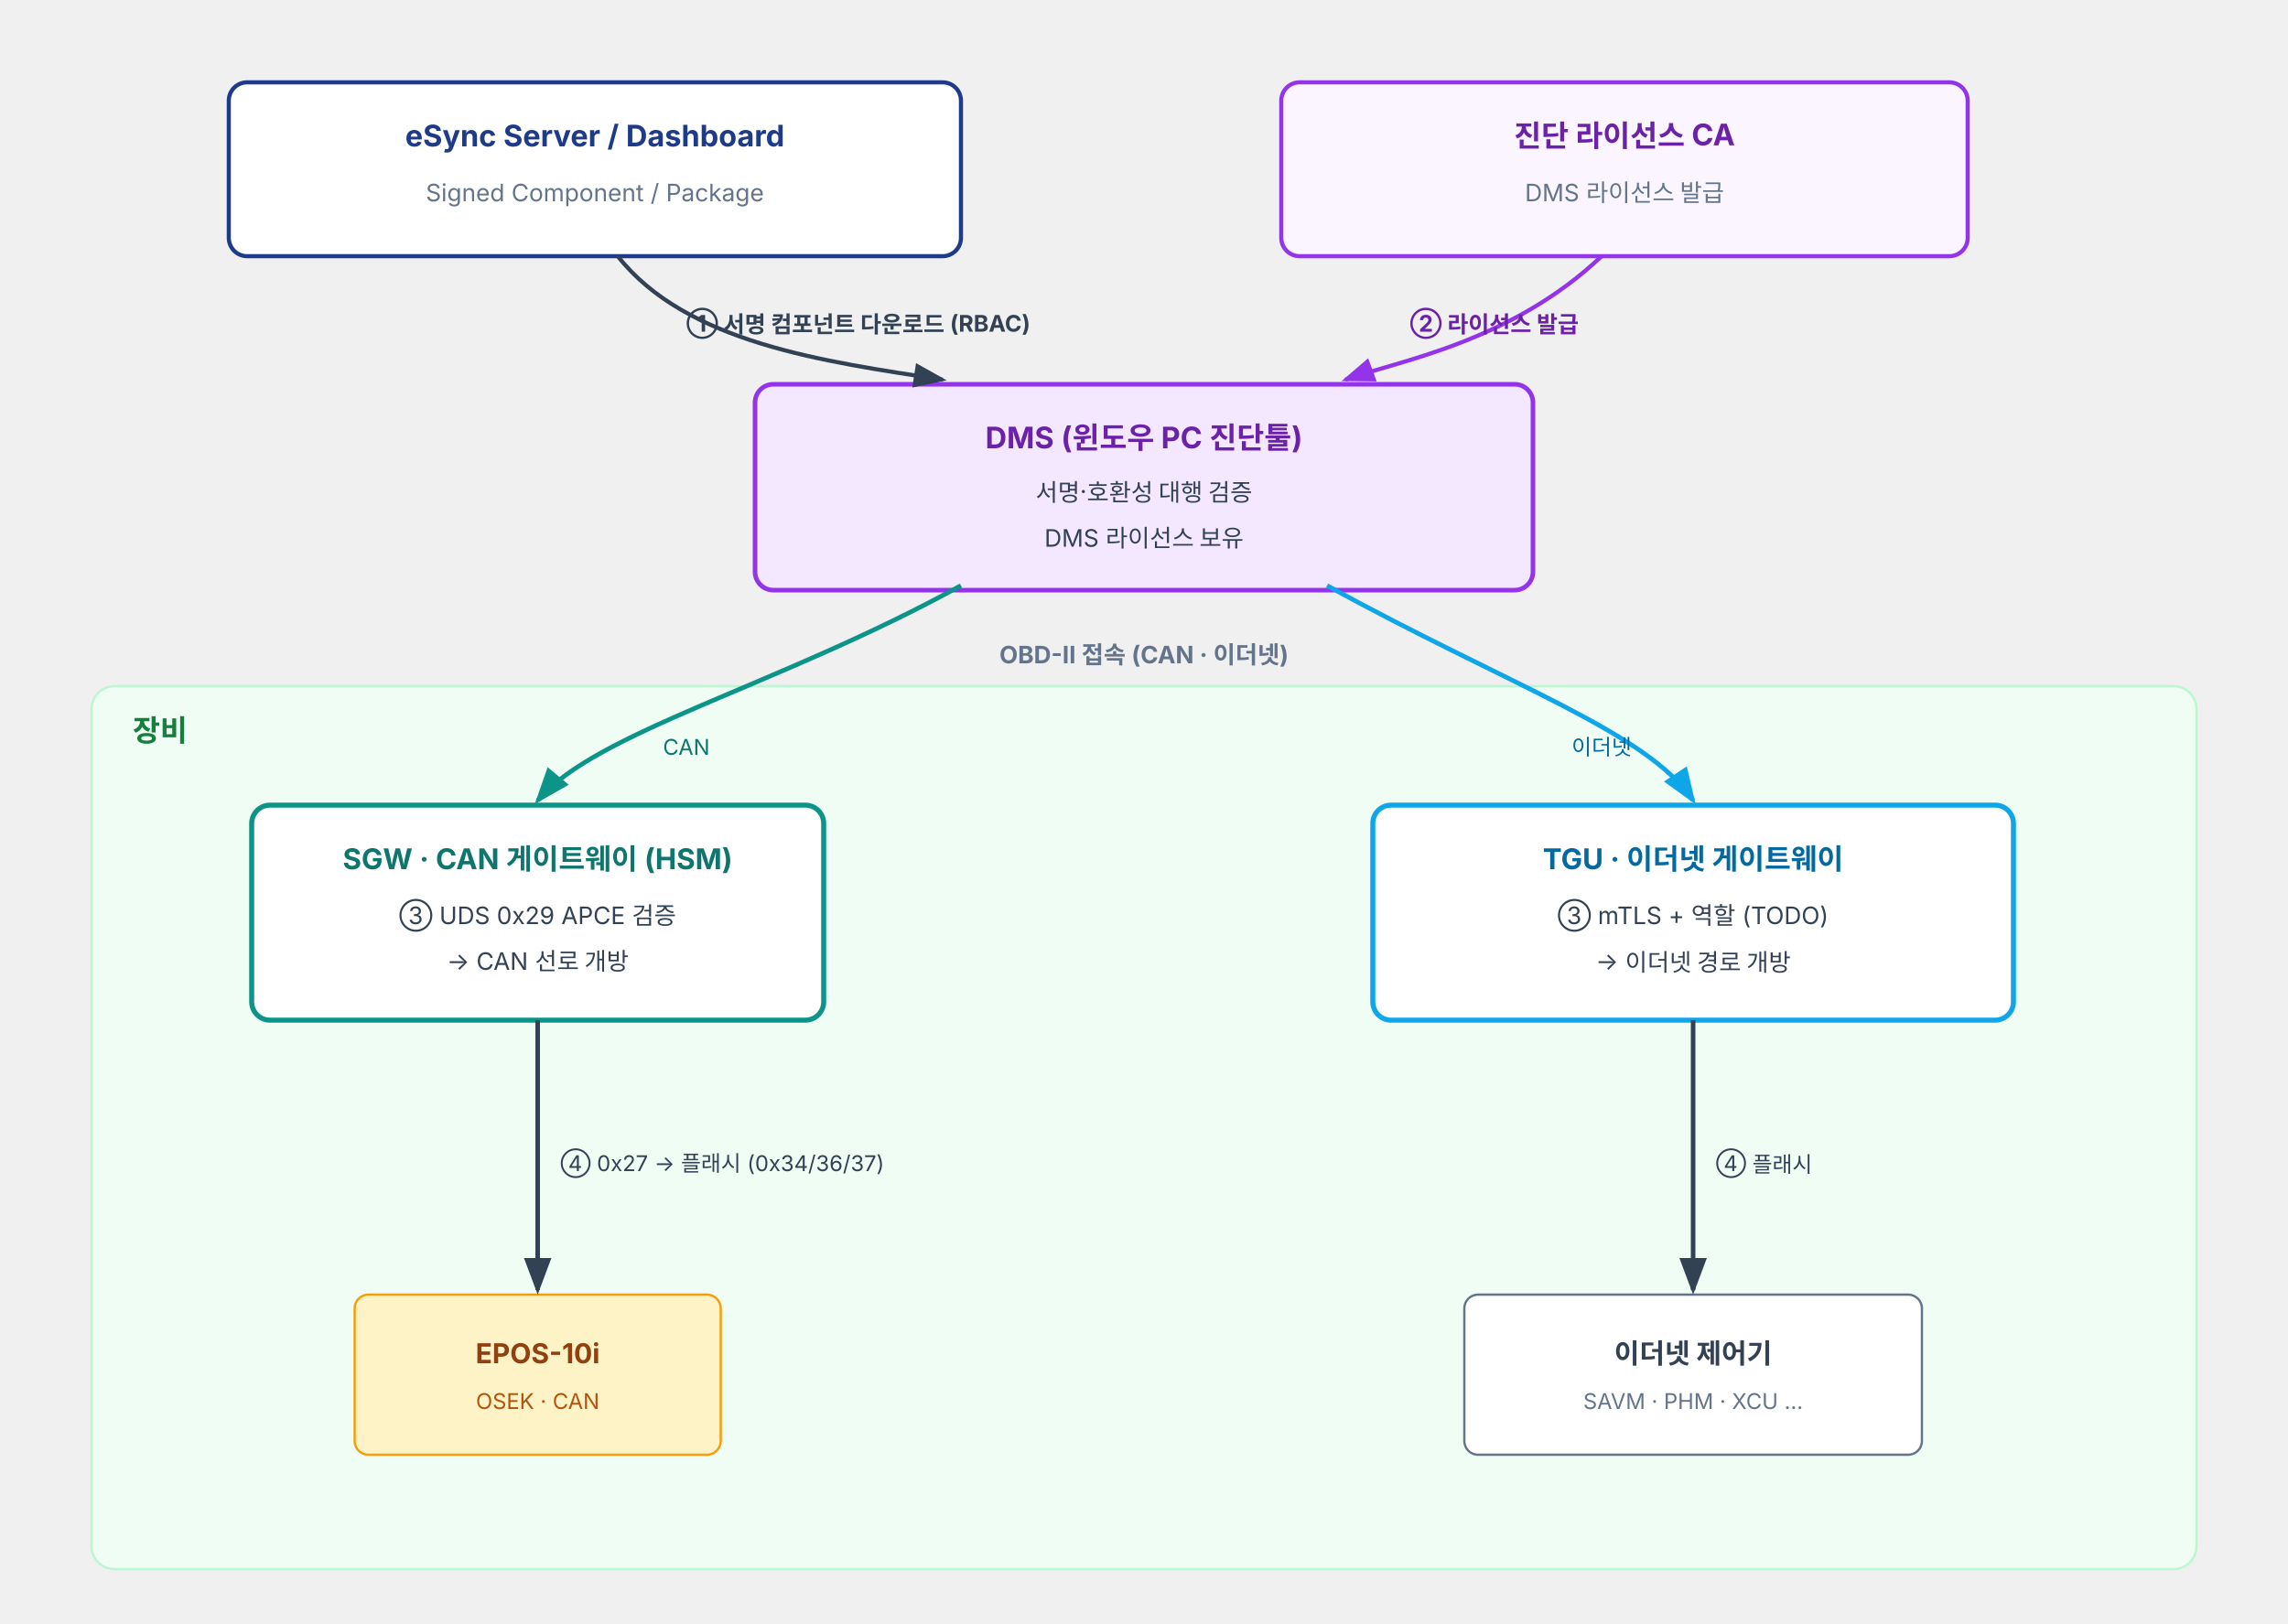
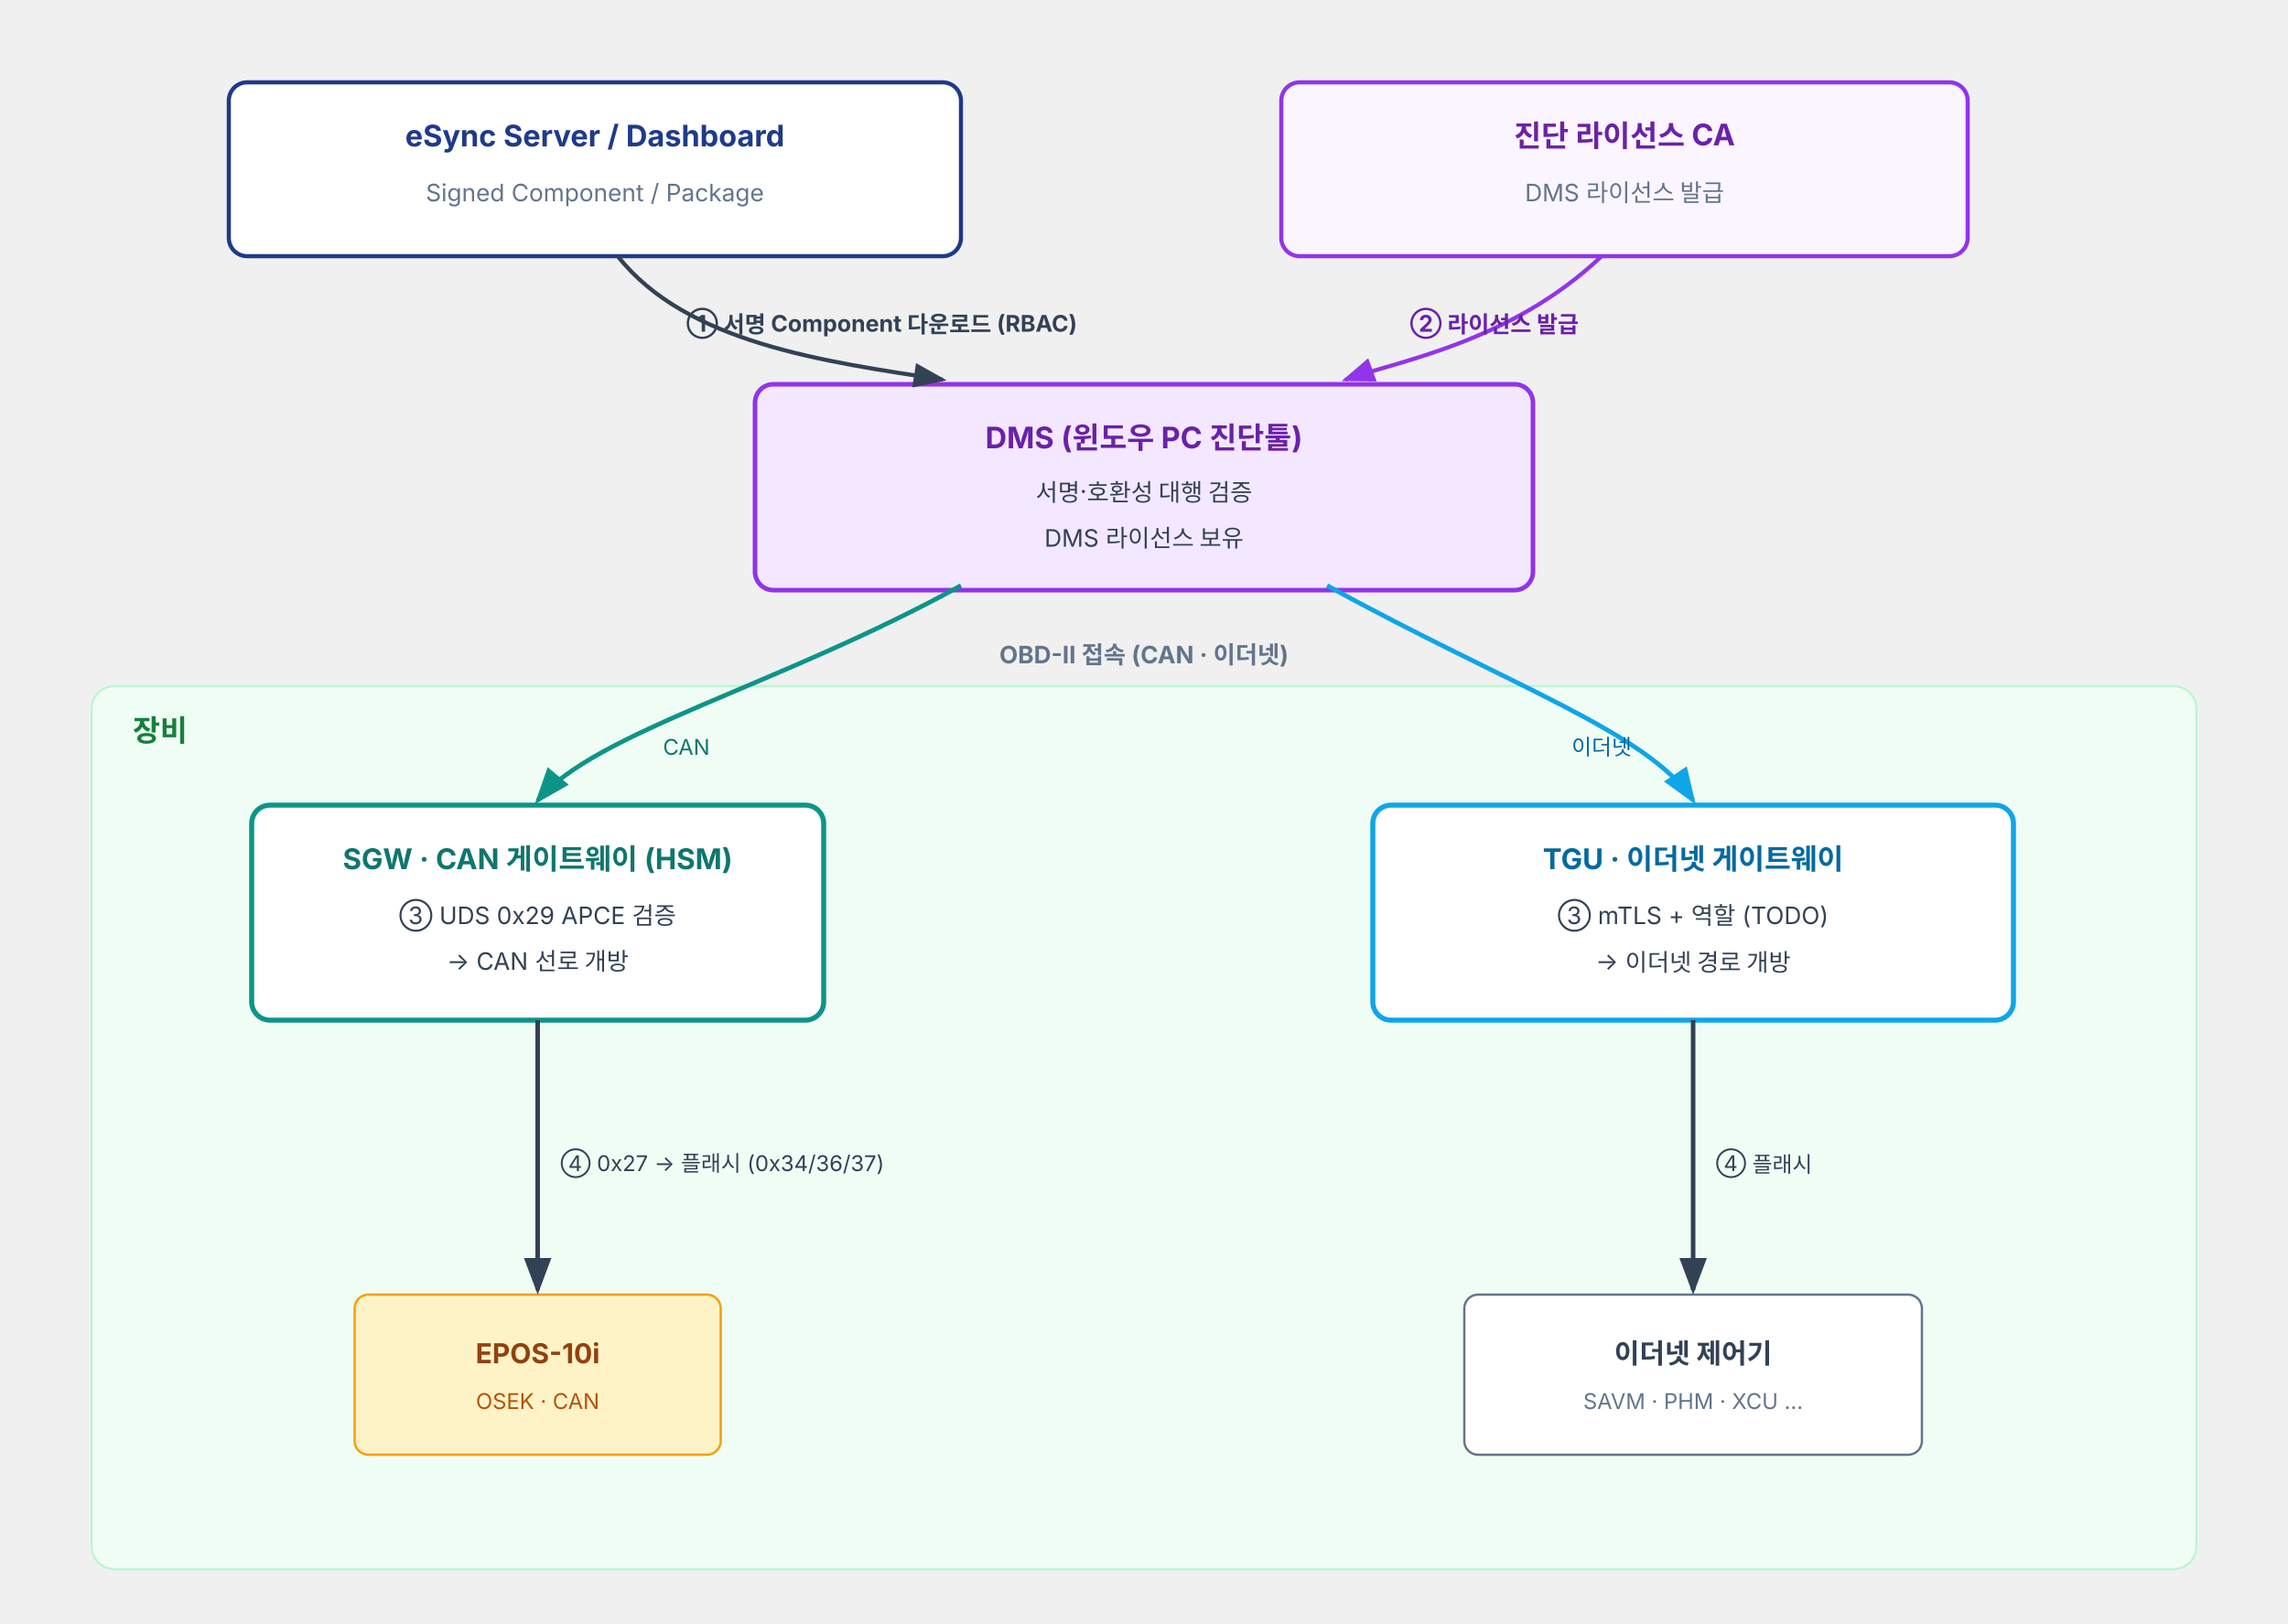
<svg xmlns="http://www.w3.org/2000/svg" viewBox="0 0 1000 710" width="1000" height="710" font-family="Inter, sans-serif">
  <rect x="100" y="36" width="320" height="76" rx="8" fill="#ffffff" stroke="#1e3a8a" stroke-width="1.8" />
  <text x="260" y="64" fill="#1e3a8a" font-size="13" font-weight="bold" text-anchor="middle">eSync Server / Dashboard</text>
  <text x="260" y="88" fill="#64748b" font-size="10.5" text-anchor="middle">Signed Component / Package</text>
  <rect x="560" y="36" width="300" height="76" rx="8" fill="#faf5ff" stroke="#9333ea" stroke-width="1.8" />
  <text x="710" y="64" fill="#6b21a8" font-size="13" font-weight="bold" text-anchor="middle">진단 라이선스 CA</text>
  <text x="710" y="88" fill="#64748b" font-size="10.5" text-anchor="middle">DMS 라이선스 발급</text>
  <rect x="330" y="168" width="340" height="90" rx="8" fill="#f3e8ff" stroke="#9333ea" stroke-width="2" />
  <text x="500" y="196" fill="#6b21a8" font-size="13" font-weight="bold" text-anchor="middle">DMS (윈도우 PC 진단툴)</text>
  <text x="500" y="219" fill="#334155" font-size="10.5" text-anchor="middle">서명·호환성 대행 검증</text>
  <text x="500" y="239" fill="#334155" font-size="10.5" text-anchor="middle">DMS 라이선스 보유</text>
  <path d="M 270 112 C 300 150, 360 158, 412 166" stroke="#334155" stroke-width="1.8" fill="none" marker-end="url(#u-ar)" />
-   <text x="300" y="145" fill="#334155" font-size="10" font-weight="bold">① 서명 컴포넌트 다운로드 (RBAC)</text>
+   <text x="300" y="145" fill="#334155" font-size="10" font-weight="bold">① 서명 Component 다운로드 (RBAC)</text>
  <path d="M 700 112 C 660 150, 610 158, 588 166" stroke="#9333ea" stroke-width="1.8" fill="none" marker-end="url(#u-ar-purple)" />
  <text x="690" y="145" fill="#6b21a8" font-size="10" font-weight="bold" text-anchor="end">② 라이선스 발급</text>
  <text x="500" y="290" fill="#64748b" font-size="10.5" font-weight="bold" text-anchor="middle">OBD-II 접속 (CAN · 이더넷)</text>
  <rect x="40" y="300" width="920" height="386" rx="10" fill="#f0fdf4" stroke="#bbf7d0" />
  <text x="58" y="324" fill="#15803d" font-size="13" font-weight="bold">장비</text>
  <rect x="110" y="352" width="250" height="94" rx="8" fill="#ffffff" stroke="#0d9488" stroke-width="2.2" />
  <text x="235" y="380" fill="#0f766e" font-size="12.5" font-weight="bold" text-anchor="middle">SGW · CAN 게이트웨이 (HSM)</text>
  <text x="235" y="404" fill="#334155" font-size="10.5" text-anchor="middle">③ UDS 0x29 APCE 검증</text>
  <text x="235" y="424" fill="#334155" font-size="10.5" text-anchor="middle">→ CAN 선로 개방</text>
  <rect x="155" y="566" width="160" height="70" rx="6" fill="#fef3c7" stroke="#f59e0b" />
  <text x="235" y="596" fill="#92400e" font-size="12" font-weight="bold" text-anchor="middle">EPOS-10i</text>
  <text x="235" y="616" fill="#b45309" font-size="9.5" text-anchor="middle">OSEK · CAN</text>
  <path d="M 235 446 L 235 564" stroke="#334155" stroke-width="2" fill="none" marker-end="url(#u-ar)" />
  <text x="245" y="512" fill="#334155" font-size="9.5">④ 0x27 → 플래시 (0x34/36/37)</text>
  <rect x="600" y="352" width="280" height="94" rx="8" fill="#ffffff" stroke="#0ea5e9" stroke-width="2.2" />
  <text x="740" y="380" fill="#0369a1" font-size="12.5" font-weight="bold" text-anchor="middle">TGU · 이더넷 게이트웨이</text>
  <text x="740" y="404" fill="#334155" font-size="10.5" text-anchor="middle">③ mTLS + 역할 (TODO)</text>
  <text x="740" y="424" fill="#334155" font-size="10.5" text-anchor="middle">→ 이더넷 경로 개방</text>
  <rect x="640" y="566" width="200" height="70" rx="6" fill="#ffffff" stroke="#64748b" />
  <text x="740" y="596" fill="#334155" font-size="12" font-weight="bold" text-anchor="middle">이더넷 제어기</text>
  <text x="740" y="616" fill="#64748b" font-size="9.5" text-anchor="middle">SAVM · PHM · XCU …</text>
  <path d="M 740 446 L 740 564" stroke="#334155" stroke-width="2" fill="none" marker-end="url(#u-ar)" />
  <text x="750" y="512" fill="#334155" font-size="9.5">④ 플래시</text>
  <path d="M 420 256 C 340 300, 260 320, 235 350" stroke="#0d9488" stroke-width="2" fill="none" marker-end="url(#u-ar-teal)" />
  <text x="300" y="330" fill="#0f766e" font-size="9.5" text-anchor="middle">CAN</text>
  <path d="M 580 256 C 660 300, 720 320, 740 350" stroke="#0ea5e9" stroke-width="2" fill="none" marker-end="url(#u-ar-blue)" />
  <text x="700" y="330" fill="#0369a1" font-size="9.5" text-anchor="middle">이더넷</text>
  <defs>
    <marker id="u-ar" markerWidth="8" markerHeight="8" refX="7" refY="3" orient="auto" markerUnits="strokeWidth">
      <path d="M0,0 L0,6 L8,3 z" fill="#334155" />
    </marker>
    <marker id="u-ar-purple" markerWidth="8" markerHeight="8" refX="7" refY="3" orient="auto" markerUnits="strokeWidth">
      <path d="M0,0 L0,6 L8,3 z" fill="#9333ea" />
    </marker>
    <marker id="u-ar-teal" markerWidth="8" markerHeight="8" refX="7" refY="3" orient="auto" markerUnits="strokeWidth">
      <path d="M0,0 L0,6 L8,3 z" fill="#0d9488" />
    </marker>
    <marker id="u-ar-blue" markerWidth="8" markerHeight="8" refX="7" refY="3" orient="auto" markerUnits="strokeWidth">
      <path d="M0,0 L0,6 L8,3 z" fill="#0ea5e9" />
    </marker>
  </defs>
</svg>
